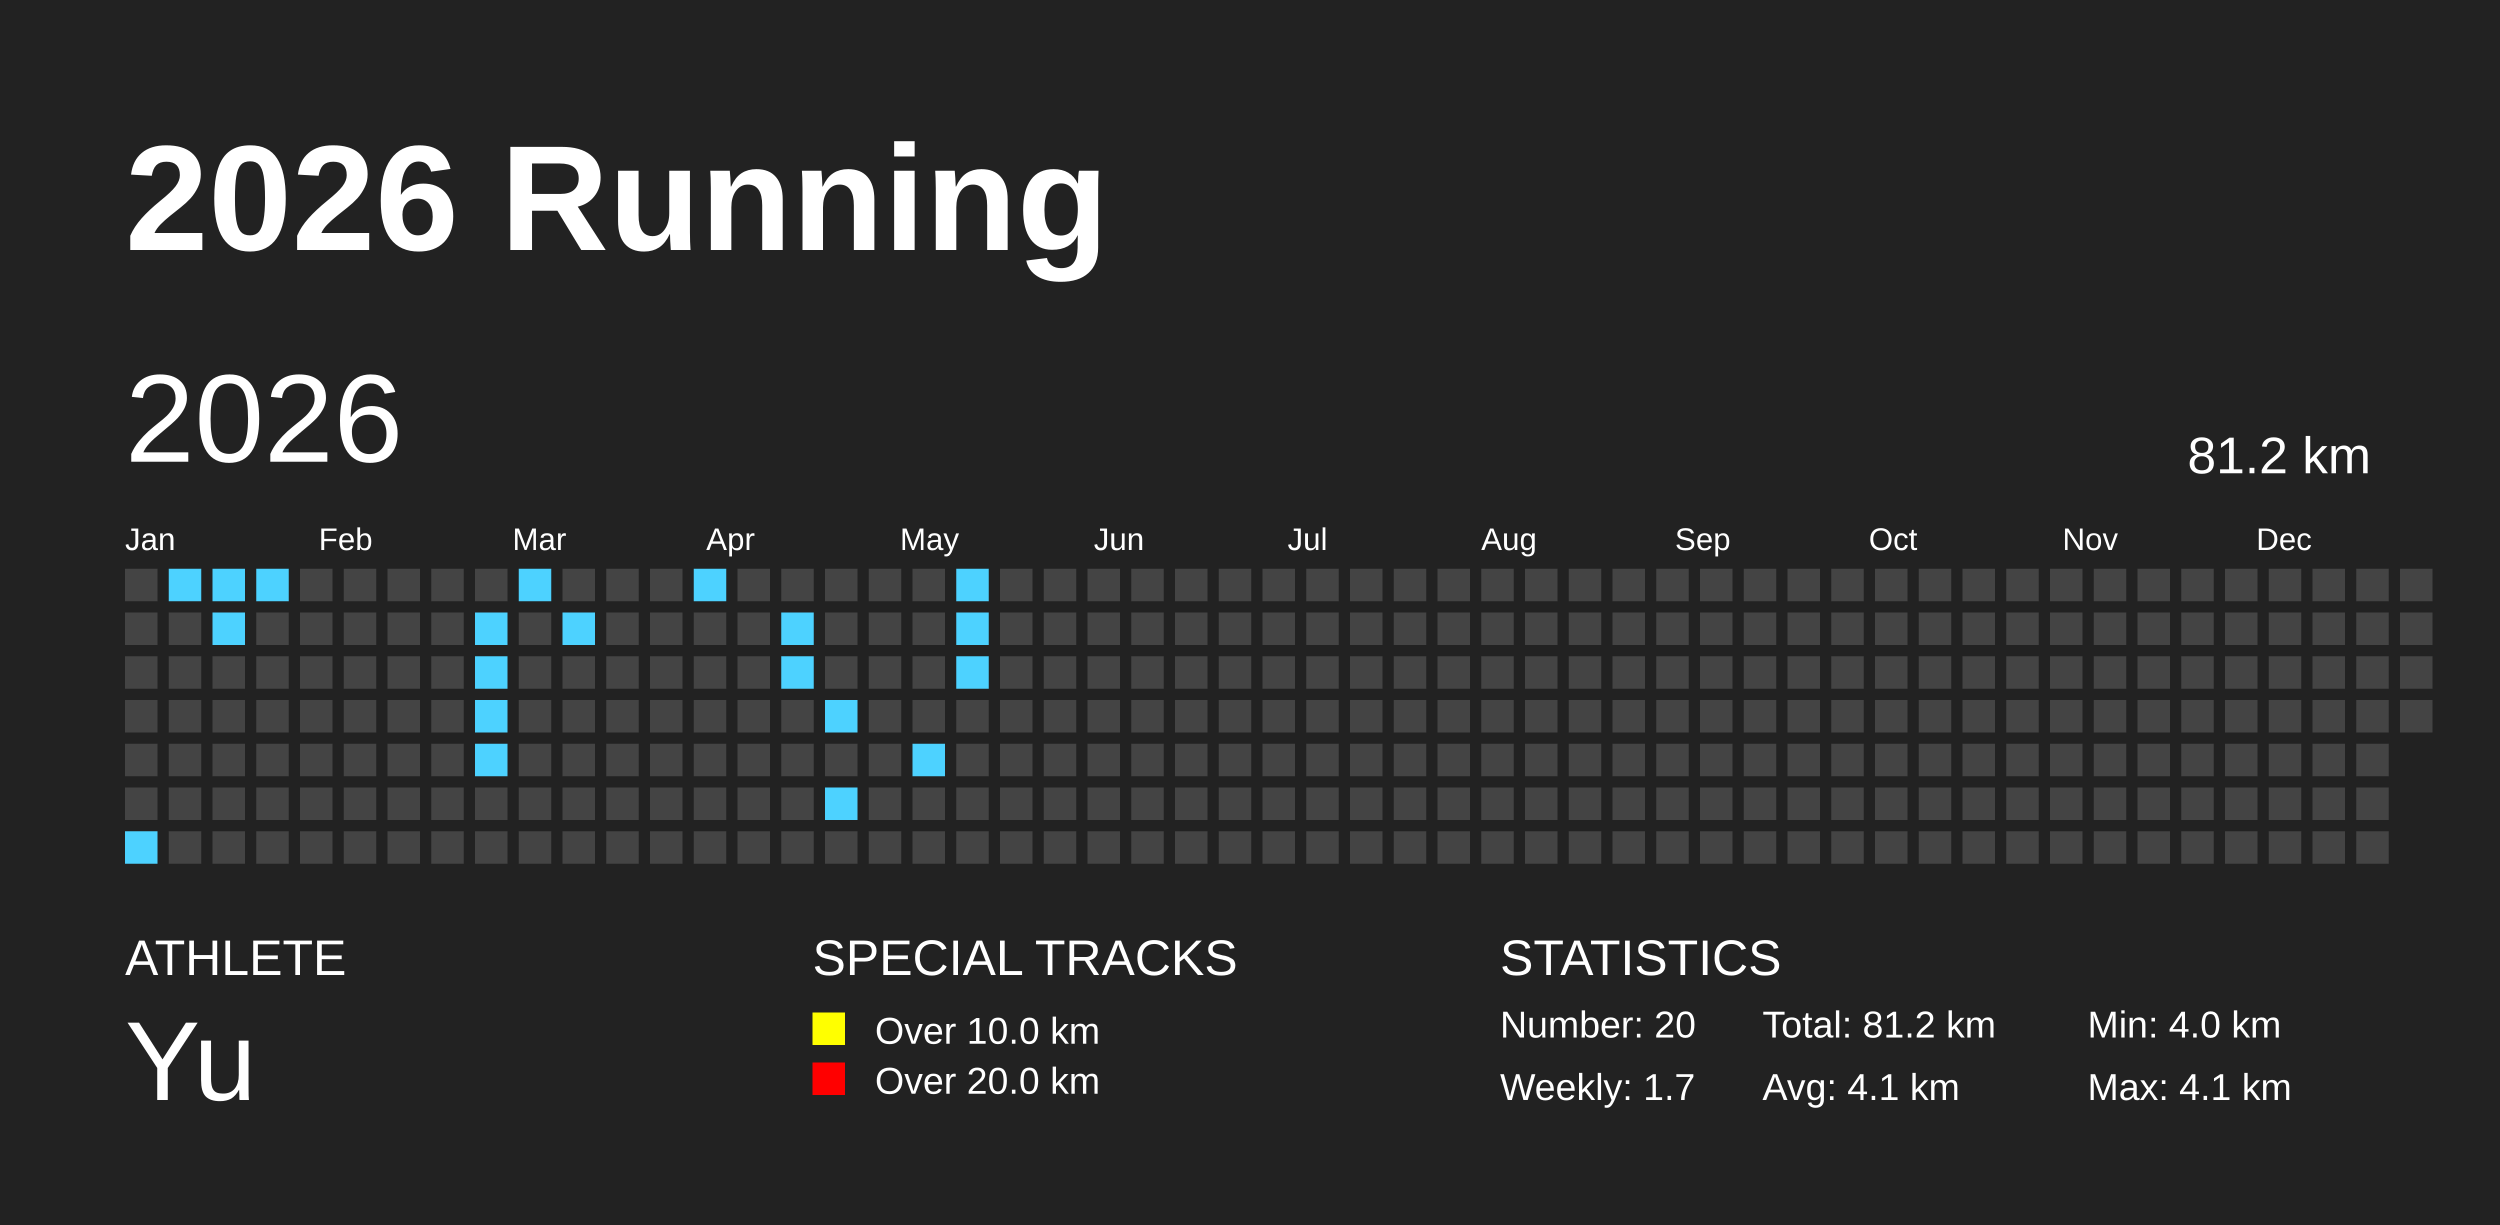
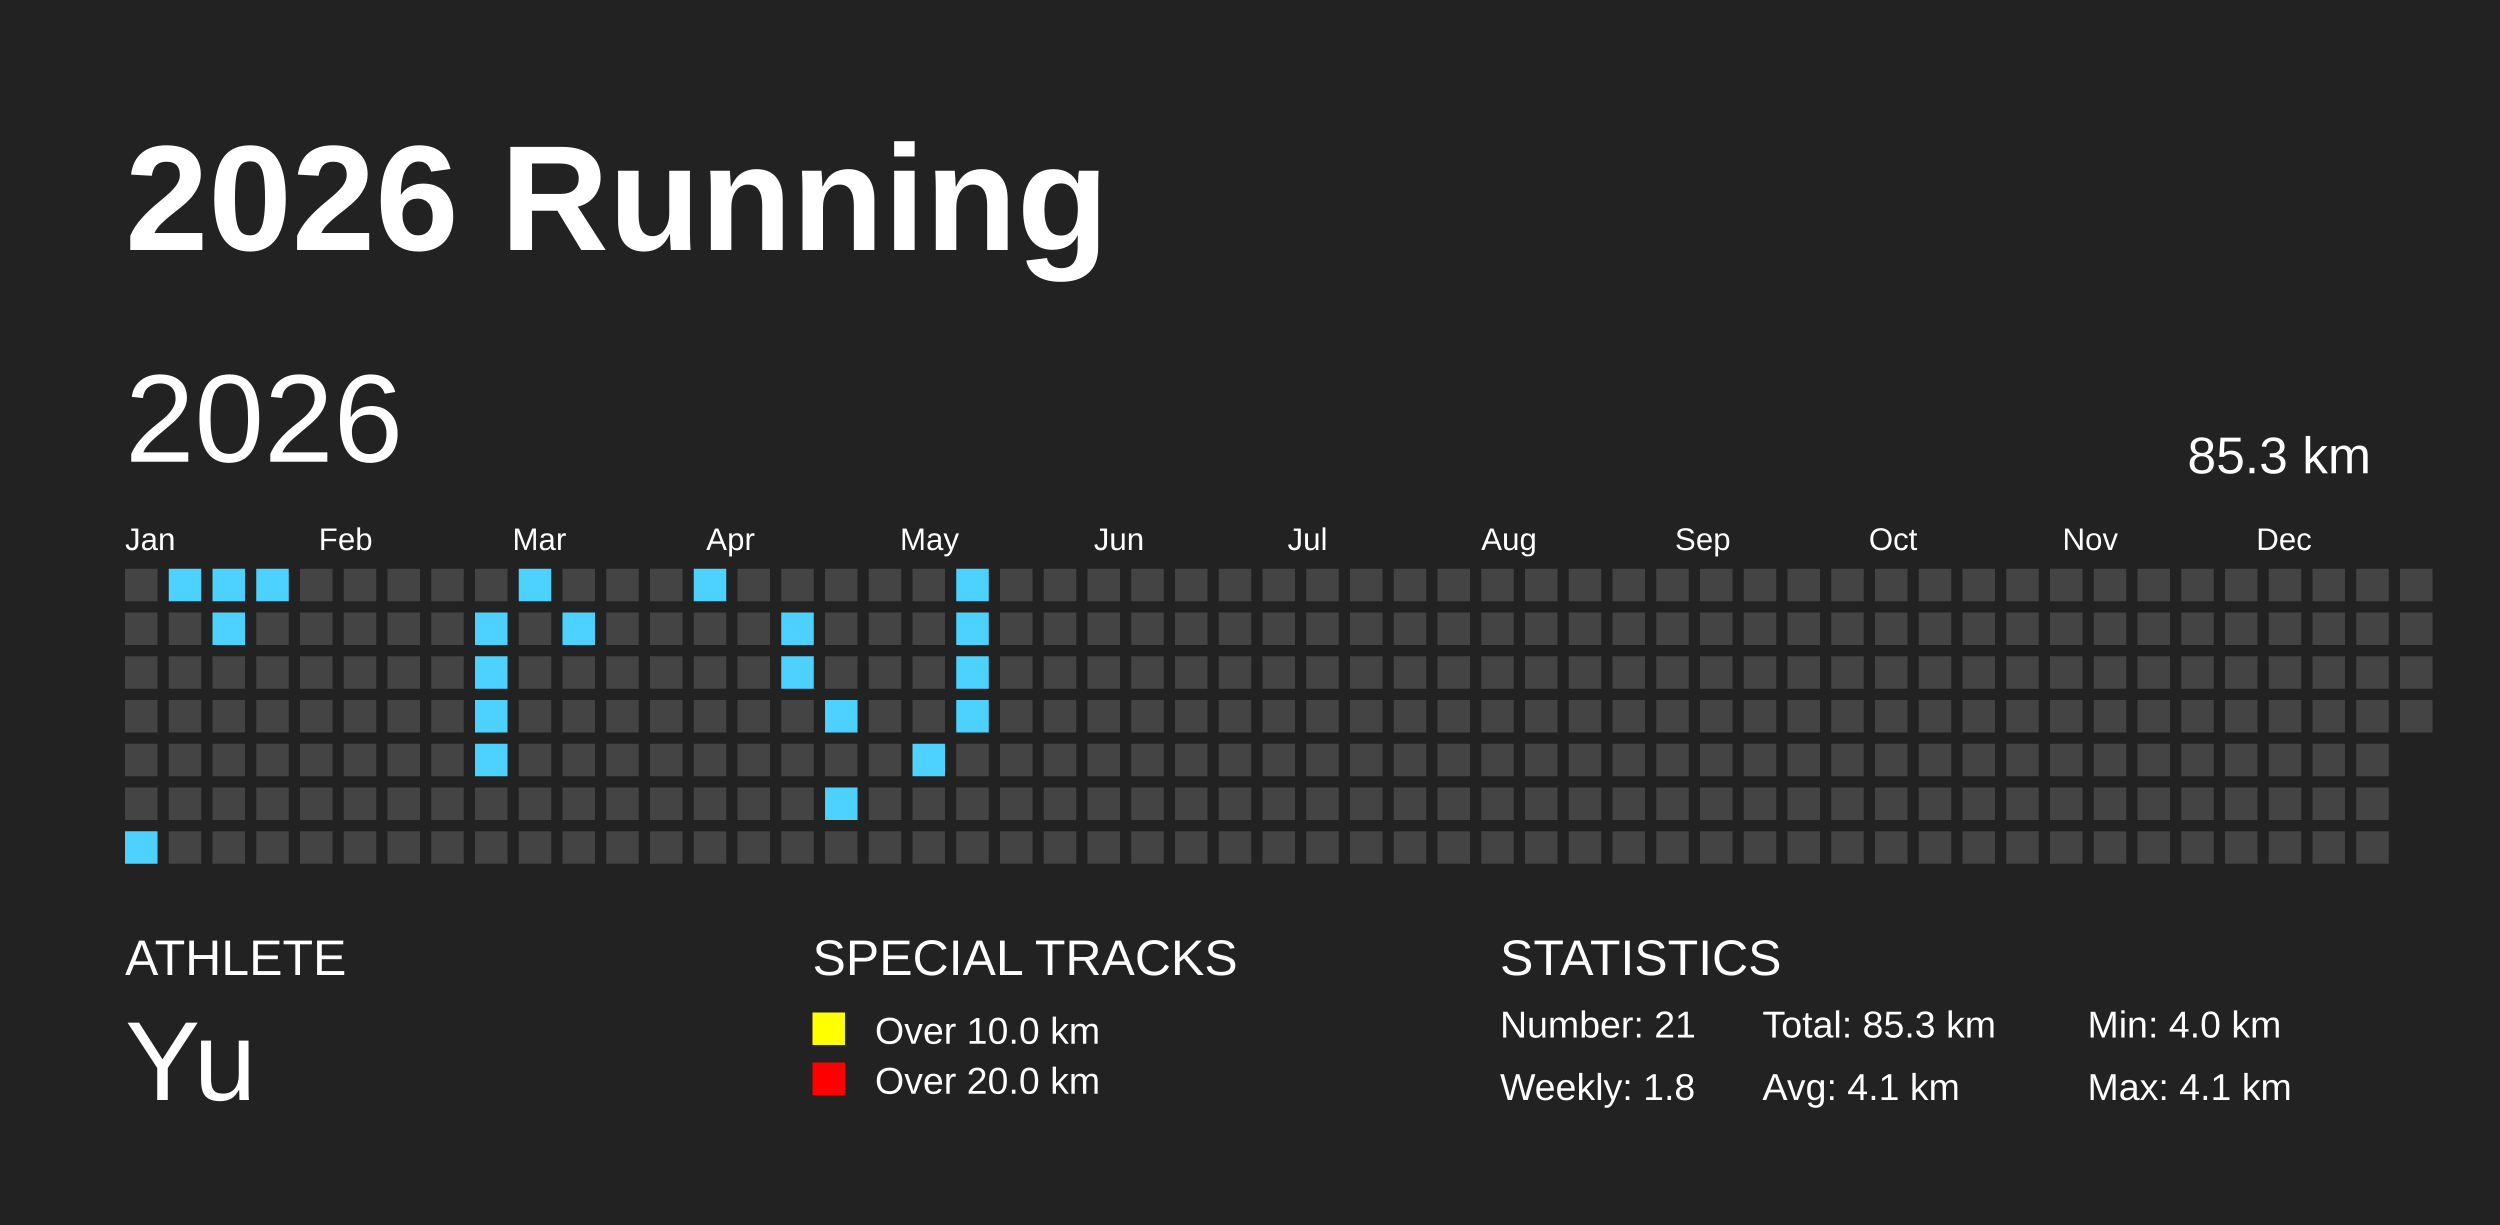
<svg xmlns="http://www.w3.org/2000/svg" baseProfile="full" height="98mm" version="1.1" viewBox="0,0,200,98" width="200mm">
  <defs />
  <rect fill="#222222" height="98" width="200" x="0" y="0" />
  <text fill="#FFFFFF" style="font-size:12px; font-family:Arial; font-weight:bold;" x="10" y="20">2026 Running</text>
  <text fill="#FFFFFF" style="font-size:4px; font-family:Arial" x="10" y="78">ATHLETE</text>
  <text fill="#FFFFFF" style="font-size:9px; font-family:Arial" x="10" y="88">Yu</text>
  <text fill="#FFFFFF" style="font-size:4px; font-family:Arial" x="65" y="78">SPECIAL TRACKS</text>
  <rect fill="yellow" height="2.6" width="2.6" x="65" y="81" />
  <text fill="#FFFFFF" style="font-size:3px; font-family:Arial" x="70" y="83.5">Over 10.0 km</text>
  <rect fill="red" height="2.6" width="2.6" x="65" y="85" />
  <text fill="#FFFFFF" style="font-size:3px; font-family:Arial" x="70" y="87.5">Over 20.0 km</text>
  <text fill="#FFFFFF" style="font-size:4px; font-family:Arial" x="120" y="78">STATISTICS</text>
-   <text fill="#FFFFFF" style="font-size:3px; font-family:Arial" x="120" y="83">Number: 20</text>
-   <text fill="#FFFFFF" style="font-size:3px; font-family:Arial" x="120" y="88">Weekly: 1.7</text>
-   <text fill="#FFFFFF" style="font-size:3px; font-family:Arial" x="141" y="83">Total: 81.2 km</text>
+   <text fill="#FFFFFF" style="font-size:3px; font-family:Arial" x="120" y="83">Number: 21</text>
+   <text fill="#FFFFFF" style="font-size:3px; font-family:Arial" x="120" y="88">Weekly: 1.8</text>
+   <text fill="#FFFFFF" style="font-size:3px; font-family:Arial" x="141" y="83">Total: 85.3 km</text>
  <text fill="#FFFFFF" style="font-size:3px; font-family:Arial" x="141" y="88">Avg: 4.1 km</text>
  <text fill="#FFFFFF" style="font-size:3px; font-family:Arial" x="167" y="83">Min: 4.0 km</text>
  <text fill="#FFFFFF" style="font-size:3px; font-family:Arial" x="167" y="88">Max: 4.1 km</text>
  <text dominant-baseline="hanging" fill="#FFFFFF" style="font-size:10.0px; font-family:Arial;" x="10" y="30">2026</text>
-   <text dominant-baseline="hanging" fill="#FFFFFF" style="font-size:4.125px; font-family:Arial;" x="175" y="35">81.2 km</text>
+   <text dominant-baseline="hanging" fill="#FFFFFF" style="font-size:4.125px; font-family:Arial;" x="175" y="35">85.3 km</text>
  <text fill="#FFFFFF" style="font-size:2.5px; font-family:Arial" x="10.0" y="44">Jan</text>
  <text fill="#FFFFFF" style="font-size:2.5px; font-family:Arial" x="25.5" y="44">Feb</text>
  <text fill="#FFFFFF" style="font-size:2.5px; font-family:Arial" x="41.0" y="44">Mar</text>
  <text fill="#FFFFFF" style="font-size:2.5px; font-family:Arial" x="56.5" y="44">Apr</text>
  <text fill="#FFFFFF" style="font-size:2.5px; font-family:Arial" x="72.0" y="44">May</text>
  <text fill="#FFFFFF" style="font-size:2.5px; font-family:Arial" x="87.5" y="44">Jun</text>
  <text fill="#FFFFFF" style="font-size:2.5px; font-family:Arial" x="103.0" y="44">Jul</text>
  <text fill="#FFFFFF" style="font-size:2.5px; font-family:Arial" x="118.5" y="44">Aug</text>
  <text fill="#FFFFFF" style="font-size:2.5px; font-family:Arial" x="134.0" y="44">Sep</text>
  <text fill="#FFFFFF" style="font-size:2.5px; font-family:Arial" x="149.5" y="44">Oct</text>
  <text fill="#FFFFFF" style="font-size:2.5px; font-family:Arial" x="165.0" y="44">Nov</text>
  <text fill="#FFFFFF" style="font-size:2.5px; font-family:Arial" x="180.5" y="44">Dec</text>
  <rect fill="#444444" height="2.6" width="2.6" x="10.0" y="45.5" />
  <rect fill="#444444" height="2.6" width="2.6" x="10.0" y="49.0" />
  <rect fill="#444444" height="2.6" width="2.6" x="10.0" y="52.5" />
  <rect fill="#444444" height="2.6" width="2.6" x="10.0" y="56.0" />
  <rect fill="#444444" height="2.6" width="2.6" x="10.0" y="59.5" />
  <rect fill="#444444" height="2.6" width="2.6" x="10.0" y="63.0" />
  <rect fill="#4DD2FF" height="2.6" width="2.6" x="10.0" y="66.5" />
  <rect fill="#4DD2FF" height="2.6" width="2.6" x="13.5" y="45.5" />
  <rect fill="#444444" height="2.6" width="2.6" x="13.5" y="49.0" />
  <rect fill="#444444" height="2.6" width="2.6" x="13.5" y="52.5" />
  <rect fill="#444444" height="2.6" width="2.6" x="13.5" y="56.0" />
  <rect fill="#444444" height="2.6" width="2.6" x="13.5" y="59.5" />
  <rect fill="#444444" height="2.6" width="2.6" x="13.5" y="63.0" />
  <rect fill="#444444" height="2.6" width="2.6" x="13.5" y="66.5" />
  <rect fill="#4DD2FF" height="2.6" width="2.6" x="17.0" y="45.5" />
  <rect fill="#4DD2FF" height="2.6" width="2.6" x="17.0" y="49.0" />
  <rect fill="#444444" height="2.6" width="2.6" x="17.0" y="52.5" />
  <rect fill="#444444" height="2.6" width="2.6" x="17.0" y="56.0" />
  <rect fill="#444444" height="2.6" width="2.6" x="17.0" y="59.5" />
  <rect fill="#444444" height="2.6" width="2.6" x="17.0" y="63.0" />
  <rect fill="#444444" height="2.6" width="2.6" x="17.0" y="66.5" />
  <rect fill="#4DD2FF" height="2.6" width="2.6" x="20.5" y="45.5" />
  <rect fill="#444444" height="2.6" width="2.6" x="20.5" y="49.0" />
  <rect fill="#444444" height="2.6" width="2.6" x="20.5" y="52.5" />
  <rect fill="#444444" height="2.6" width="2.6" x="20.5" y="56.0" />
  <rect fill="#444444" height="2.6" width="2.6" x="20.5" y="59.5" />
  <rect fill="#444444" height="2.6" width="2.6" x="20.5" y="63.0" />
  <rect fill="#444444" height="2.6" width="2.6" x="20.5" y="66.5" />
  <rect fill="#444444" height="2.6" width="2.6" x="24.0" y="45.5" />
  <rect fill="#444444" height="2.6" width="2.6" x="24.0" y="49.0" />
  <rect fill="#444444" height="2.6" width="2.6" x="24.0" y="52.5" />
  <rect fill="#444444" height="2.6" width="2.6" x="24.0" y="56.0" />
  <rect fill="#444444" height="2.6" width="2.6" x="24.0" y="59.5" />
  <rect fill="#444444" height="2.6" width="2.6" x="24.0" y="63.0" />
  <rect fill="#444444" height="2.6" width="2.6" x="24.0" y="66.5" />
  <rect fill="#444444" height="2.6" width="2.6" x="27.5" y="45.5" />
  <rect fill="#444444" height="2.6" width="2.6" x="27.5" y="49.0" />
  <rect fill="#444444" height="2.6" width="2.6" x="27.5" y="52.5" />
  <rect fill="#444444" height="2.6" width="2.6" x="27.5" y="56.0" />
  <rect fill="#444444" height="2.6" width="2.6" x="27.5" y="59.5" />
  <rect fill="#444444" height="2.6" width="2.6" x="27.5" y="63.0" />
  <rect fill="#444444" height="2.6" width="2.6" x="27.5" y="66.5" />
  <rect fill="#444444" height="2.6" width="2.6" x="31.0" y="45.5" />
  <rect fill="#444444" height="2.6" width="2.6" x="31.0" y="49.0" />
  <rect fill="#444444" height="2.6" width="2.6" x="31.0" y="52.5" />
  <rect fill="#444444" height="2.6" width="2.6" x="31.0" y="56.0" />
  <rect fill="#444444" height="2.6" width="2.6" x="31.0" y="59.5" />
  <rect fill="#444444" height="2.6" width="2.6" x="31.0" y="63.0" />
  <rect fill="#444444" height="2.6" width="2.6" x="31.0" y="66.5" />
  <rect fill="#444444" height="2.6" width="2.6" x="34.5" y="45.5" />
  <rect fill="#444444" height="2.6" width="2.6" x="34.5" y="49.0" />
  <rect fill="#444444" height="2.6" width="2.6" x="34.5" y="52.5" />
  <rect fill="#444444" height="2.6" width="2.6" x="34.5" y="56.0" />
  <rect fill="#444444" height="2.6" width="2.6" x="34.5" y="59.5" />
  <rect fill="#444444" height="2.6" width="2.6" x="34.5" y="63.0" />
  <rect fill="#444444" height="2.6" width="2.6" x="34.5" y="66.5" />
  <rect fill="#444444" height="2.6" width="2.6" x="38.0" y="45.5" />
  <rect fill="#4DD2FF" height="2.6" width="2.6" x="38.0" y="49.0" />
  <rect fill="#4DD2FF" height="2.6" width="2.6" x="38.0" y="52.5" />
  <rect fill="#4DD2FF" height="2.6" width="2.6" x="38.0" y="56.0" />
  <rect fill="#4DD2FF" height="2.6" width="2.6" x="38.0" y="59.5" />
  <rect fill="#444444" height="2.6" width="2.6" x="38.0" y="63.0" />
  <rect fill="#444444" height="2.6" width="2.6" x="38.0" y="66.5" />
  <rect fill="#4DD2FF" height="2.6" width="2.6" x="41.5" y="45.5" />
  <rect fill="#444444" height="2.6" width="2.6" x="41.5" y="49.0" />
  <rect fill="#444444" height="2.6" width="2.6" x="41.5" y="52.5" />
  <rect fill="#444444" height="2.6" width="2.6" x="41.5" y="56.0" />
  <rect fill="#444444" height="2.6" width="2.6" x="41.5" y="59.5" />
  <rect fill="#444444" height="2.6" width="2.6" x="41.5" y="63.0" />
  <rect fill="#444444" height="2.6" width="2.6" x="41.5" y="66.5" />
  <rect fill="#444444" height="2.6" width="2.6" x="45.0" y="45.5" />
  <rect fill="#4DD2FF" height="2.6" width="2.6" x="45.0" y="49.0" />
  <rect fill="#444444" height="2.6" width="2.6" x="45.0" y="52.5" />
  <rect fill="#444444" height="2.6" width="2.6" x="45.0" y="56.0" />
  <rect fill="#444444" height="2.6" width="2.6" x="45.0" y="59.5" />
  <rect fill="#444444" height="2.6" width="2.6" x="45.0" y="63.0" />
  <rect fill="#444444" height="2.6" width="2.6" x="45.0" y="66.5" />
  <rect fill="#444444" height="2.6" width="2.6" x="48.5" y="45.5" />
  <rect fill="#444444" height="2.6" width="2.6" x="48.5" y="49.0" />
  <rect fill="#444444" height="2.6" width="2.6" x="48.5" y="52.5" />
  <rect fill="#444444" height="2.6" width="2.6" x="48.5" y="56.0" />
  <rect fill="#444444" height="2.6" width="2.6" x="48.5" y="59.5" />
  <rect fill="#444444" height="2.6" width="2.6" x="48.5" y="63.0" />
  <rect fill="#444444" height="2.6" width="2.6" x="48.5" y="66.5" />
  <rect fill="#444444" height="2.6" width="2.6" x="52.0" y="45.5" />
  <rect fill="#444444" height="2.6" width="2.6" x="52.0" y="49.0" />
  <rect fill="#444444" height="2.6" width="2.6" x="52.0" y="52.5" />
  <rect fill="#444444" height="2.6" width="2.6" x="52.0" y="56.0" />
  <rect fill="#444444" height="2.6" width="2.6" x="52.0" y="59.5" />
  <rect fill="#444444" height="2.6" width="2.6" x="52.0" y="63.0" />
  <rect fill="#444444" height="2.6" width="2.6" x="52.0" y="66.5" />
  <rect fill="#4DD2FF" height="2.6" width="2.6" x="55.5" y="45.5" />
  <rect fill="#444444" height="2.6" width="2.6" x="55.5" y="49.0" />
  <rect fill="#444444" height="2.6" width="2.6" x="55.5" y="52.5" />
  <rect fill="#444444" height="2.6" width="2.6" x="55.5" y="56.0" />
  <rect fill="#444444" height="2.6" width="2.6" x="55.5" y="59.5" />
  <rect fill="#444444" height="2.6" width="2.6" x="55.5" y="63.0" />
  <rect fill="#444444" height="2.6" width="2.6" x="55.5" y="66.5" />
  <rect fill="#444444" height="2.6" width="2.6" x="59.0" y="45.5" />
  <rect fill="#444444" height="2.6" width="2.6" x="59.0" y="49.0" />
  <rect fill="#444444" height="2.6" width="2.6" x="59.0" y="52.5" />
  <rect fill="#444444" height="2.6" width="2.6" x="59.0" y="56.0" />
  <rect fill="#444444" height="2.6" width="2.6" x="59.0" y="59.5" />
  <rect fill="#444444" height="2.6" width="2.6" x="59.0" y="63.0" />
  <rect fill="#444444" height="2.6" width="2.6" x="59.0" y="66.5" />
  <rect fill="#444444" height="2.6" width="2.6" x="62.5" y="45.5" />
  <rect fill="#4DD2FF" height="2.6" width="2.6" x="62.5" y="49.0" />
  <rect fill="#4DD2FF" height="2.6" width="2.6" x="62.5" y="52.5" />
  <rect fill="#444444" height="2.6" width="2.6" x="62.5" y="56.0" />
  <rect fill="#444444" height="2.6" width="2.6" x="62.5" y="59.5" />
  <rect fill="#444444" height="2.6" width="2.6" x="62.5" y="63.0" />
  <rect fill="#444444" height="2.6" width="2.6" x="62.5" y="66.5" />
  <rect fill="#444444" height="2.6" width="2.6" x="66.0" y="45.5" />
  <rect fill="#444444" height="2.6" width="2.6" x="66.0" y="49.0" />
  <rect fill="#444444" height="2.6" width="2.6" x="66.0" y="52.5" />
  <rect fill="#4DD2FF" height="2.6" width="2.6" x="66.0" y="56.0" />
  <rect fill="#444444" height="2.6" width="2.6" x="66.0" y="59.5" />
  <rect fill="#4DD2FF" height="2.6" width="2.6" x="66.0" y="63.0" />
  <rect fill="#444444" height="2.6" width="2.6" x="66.0" y="66.5" />
  <rect fill="#444444" height="2.6" width="2.6" x="69.5" y="45.5" />
  <rect fill="#444444" height="2.6" width="2.6" x="69.5" y="49.0" />
  <rect fill="#444444" height="2.6" width="2.6" x="69.5" y="52.5" />
  <rect fill="#444444" height="2.6" width="2.6" x="69.5" y="56.0" />
  <rect fill="#444444" height="2.6" width="2.6" x="69.5" y="59.5" />
  <rect fill="#444444" height="2.6" width="2.6" x="69.5" y="63.0" />
  <rect fill="#444444" height="2.6" width="2.6" x="69.5" y="66.5" />
  <rect fill="#444444" height="2.6" width="2.6" x="73.0" y="45.5" />
  <rect fill="#444444" height="2.6" width="2.6" x="73.0" y="49.0" />
  <rect fill="#444444" height="2.6" width="2.6" x="73.0" y="52.5" />
  <rect fill="#444444" height="2.6" width="2.6" x="73.0" y="56.0" />
  <rect fill="#4DD2FF" height="2.6" width="2.6" x="73.0" y="59.5" />
  <rect fill="#444444" height="2.6" width="2.6" x="73.0" y="63.0" />
  <rect fill="#444444" height="2.6" width="2.6" x="73.0" y="66.5" />
  <rect fill="#4DD2FF" height="2.6" width="2.6" x="76.5" y="45.5" />
  <rect fill="#4DD2FF" height="2.6" width="2.6" x="76.5" y="49.0" />
  <rect fill="#4DD2FF" height="2.6" width="2.6" x="76.5" y="52.5" />
-   <rect fill="#444444" height="2.6" width="2.6" x="76.5" y="56.0" />
+   <rect fill="#4DD2FF" height="2.6" width="2.6" x="76.5" y="56.0" />
  <rect fill="#444444" height="2.6" width="2.6" x="76.5" y="59.5" />
  <rect fill="#444444" height="2.6" width="2.6" x="76.5" y="63.0" />
  <rect fill="#444444" height="2.6" width="2.6" x="76.5" y="66.5" />
  <rect fill="#444444" height="2.6" width="2.6" x="80.0" y="45.5" />
  <rect fill="#444444" height="2.6" width="2.6" x="80.0" y="49.0" />
  <rect fill="#444444" height="2.6" width="2.6" x="80.0" y="52.5" />
  <rect fill="#444444" height="2.6" width="2.6" x="80.0" y="56.0" />
  <rect fill="#444444" height="2.6" width="2.6" x="80.0" y="59.5" />
  <rect fill="#444444" height="2.6" width="2.6" x="80.0" y="63.0" />
  <rect fill="#444444" height="2.6" width="2.6" x="80.0" y="66.5" />
  <rect fill="#444444" height="2.6" width="2.6" x="83.5" y="45.5" />
  <rect fill="#444444" height="2.6" width="2.6" x="83.5" y="49.0" />
  <rect fill="#444444" height="2.6" width="2.6" x="83.5" y="52.5" />
  <rect fill="#444444" height="2.6" width="2.6" x="83.5" y="56.0" />
  <rect fill="#444444" height="2.6" width="2.6" x="83.5" y="59.5" />
  <rect fill="#444444" height="2.6" width="2.6" x="83.5" y="63.0" />
  <rect fill="#444444" height="2.6" width="2.6" x="83.5" y="66.5" />
  <rect fill="#444444" height="2.6" width="2.6" x="87.0" y="45.5" />
  <rect fill="#444444" height="2.6" width="2.6" x="87.0" y="49.0" />
  <rect fill="#444444" height="2.6" width="2.6" x="87.0" y="52.5" />
  <rect fill="#444444" height="2.6" width="2.6" x="87.0" y="56.0" />
  <rect fill="#444444" height="2.6" width="2.6" x="87.0" y="59.5" />
  <rect fill="#444444" height="2.6" width="2.6" x="87.0" y="63.0" />
  <rect fill="#444444" height="2.6" width="2.6" x="87.0" y="66.5" />
  <rect fill="#444444" height="2.6" width="2.6" x="90.5" y="45.5" />
  <rect fill="#444444" height="2.6" width="2.6" x="90.5" y="49.0" />
  <rect fill="#444444" height="2.6" width="2.6" x="90.5" y="52.5" />
  <rect fill="#444444" height="2.6" width="2.6" x="90.5" y="56.0" />
  <rect fill="#444444" height="2.6" width="2.6" x="90.5" y="59.5" />
  <rect fill="#444444" height="2.6" width="2.6" x="90.5" y="63.0" />
  <rect fill="#444444" height="2.6" width="2.6" x="90.5" y="66.5" />
  <rect fill="#444444" height="2.6" width="2.6" x="94.0" y="45.5" />
  <rect fill="#444444" height="2.6" width="2.6" x="94.0" y="49.0" />
  <rect fill="#444444" height="2.6" width="2.6" x="94.0" y="52.5" />
  <rect fill="#444444" height="2.6" width="2.6" x="94.0" y="56.0" />
  <rect fill="#444444" height="2.6" width="2.6" x="94.0" y="59.5" />
  <rect fill="#444444" height="2.6" width="2.6" x="94.0" y="63.0" />
  <rect fill="#444444" height="2.6" width="2.6" x="94.0" y="66.5" />
  <rect fill="#444444" height="2.6" width="2.6" x="97.5" y="45.5" />
  <rect fill="#444444" height="2.6" width="2.6" x="97.5" y="49.0" />
  <rect fill="#444444" height="2.6" width="2.6" x="97.5" y="52.5" />
  <rect fill="#444444" height="2.6" width="2.6" x="97.5" y="56.0" />
  <rect fill="#444444" height="2.6" width="2.6" x="97.5" y="59.5" />
  <rect fill="#444444" height="2.6" width="2.6" x="97.5" y="63.0" />
  <rect fill="#444444" height="2.6" width="2.6" x="97.5" y="66.5" />
  <rect fill="#444444" height="2.6" width="2.6" x="101.0" y="45.5" />
  <rect fill="#444444" height="2.6" width="2.6" x="101.0" y="49.0" />
  <rect fill="#444444" height="2.6" width="2.6" x="101.0" y="52.5" />
  <rect fill="#444444" height="2.6" width="2.6" x="101.0" y="56.0" />
  <rect fill="#444444" height="2.6" width="2.6" x="101.0" y="59.5" />
  <rect fill="#444444" height="2.6" width="2.6" x="101.0" y="63.0" />
  <rect fill="#444444" height="2.6" width="2.6" x="101.0" y="66.5" />
  <rect fill="#444444" height="2.6" width="2.6" x="104.5" y="45.5" />
  <rect fill="#444444" height="2.6" width="2.6" x="104.5" y="49.0" />
  <rect fill="#444444" height="2.6" width="2.6" x="104.5" y="52.5" />
  <rect fill="#444444" height="2.6" width="2.6" x="104.5" y="56.0" />
  <rect fill="#444444" height="2.6" width="2.6" x="104.5" y="59.5" />
  <rect fill="#444444" height="2.6" width="2.6" x="104.5" y="63.0" />
  <rect fill="#444444" height="2.6" width="2.6" x="104.5" y="66.5" />
  <rect fill="#444444" height="2.6" width="2.6" x="108.0" y="45.5" />
  <rect fill="#444444" height="2.6" width="2.6" x="108.0" y="49.0" />
  <rect fill="#444444" height="2.6" width="2.6" x="108.0" y="52.5" />
  <rect fill="#444444" height="2.6" width="2.6" x="108.0" y="56.0" />
  <rect fill="#444444" height="2.6" width="2.6" x="108.0" y="59.5" />
  <rect fill="#444444" height="2.6" width="2.6" x="108.0" y="63.0" />
  <rect fill="#444444" height="2.6" width="2.6" x="108.0" y="66.5" />
  <rect fill="#444444" height="2.6" width="2.6" x="111.5" y="45.5" />
  <rect fill="#444444" height="2.6" width="2.6" x="111.5" y="49.0" />
  <rect fill="#444444" height="2.6" width="2.6" x="111.5" y="52.5" />
  <rect fill="#444444" height="2.6" width="2.6" x="111.5" y="56.0" />
  <rect fill="#444444" height="2.6" width="2.6" x="111.5" y="59.5" />
  <rect fill="#444444" height="2.6" width="2.6" x="111.5" y="63.0" />
  <rect fill="#444444" height="2.6" width="2.6" x="111.5" y="66.5" />
  <rect fill="#444444" height="2.6" width="2.6" x="115.0" y="45.5" />
  <rect fill="#444444" height="2.6" width="2.6" x="115.0" y="49.0" />
  <rect fill="#444444" height="2.6" width="2.6" x="115.0" y="52.5" />
  <rect fill="#444444" height="2.6" width="2.6" x="115.0" y="56.0" />
  <rect fill="#444444" height="2.6" width="2.6" x="115.0" y="59.5" />
  <rect fill="#444444" height="2.6" width="2.6" x="115.0" y="63.0" />
  <rect fill="#444444" height="2.6" width="2.6" x="115.0" y="66.5" />
  <rect fill="#444444" height="2.6" width="2.6" x="118.5" y="45.5" />
  <rect fill="#444444" height="2.6" width="2.6" x="118.5" y="49.0" />
  <rect fill="#444444" height="2.6" width="2.6" x="118.5" y="52.5" />
  <rect fill="#444444" height="2.6" width="2.6" x="118.5" y="56.0" />
  <rect fill="#444444" height="2.6" width="2.6" x="118.5" y="59.5" />
  <rect fill="#444444" height="2.6" width="2.6" x="118.5" y="63.0" />
  <rect fill="#444444" height="2.6" width="2.6" x="118.5" y="66.5" />
  <rect fill="#444444" height="2.6" width="2.6" x="122.0" y="45.5" />
  <rect fill="#444444" height="2.6" width="2.6" x="122.0" y="49.0" />
  <rect fill="#444444" height="2.6" width="2.6" x="122.0" y="52.5" />
  <rect fill="#444444" height="2.6" width="2.6" x="122.0" y="56.0" />
  <rect fill="#444444" height="2.6" width="2.6" x="122.0" y="59.5" />
  <rect fill="#444444" height="2.6" width="2.6" x="122.0" y="63.0" />
  <rect fill="#444444" height="2.6" width="2.6" x="122.0" y="66.5" />
  <rect fill="#444444" height="2.6" width="2.6" x="125.5" y="45.5" />
  <rect fill="#444444" height="2.6" width="2.6" x="125.5" y="49.0" />
  <rect fill="#444444" height="2.6" width="2.6" x="125.5" y="52.5" />
  <rect fill="#444444" height="2.6" width="2.6" x="125.5" y="56.0" />
  <rect fill="#444444" height="2.6" width="2.6" x="125.5" y="59.5" />
  <rect fill="#444444" height="2.6" width="2.6" x="125.5" y="63.0" />
  <rect fill="#444444" height="2.6" width="2.6" x="125.5" y="66.5" />
  <rect fill="#444444" height="2.6" width="2.6" x="129.0" y="45.5" />
  <rect fill="#444444" height="2.6" width="2.6" x="129.0" y="49.0" />
  <rect fill="#444444" height="2.6" width="2.6" x="129.0" y="52.5" />
  <rect fill="#444444" height="2.6" width="2.6" x="129.0" y="56.0" />
  <rect fill="#444444" height="2.6" width="2.6" x="129.0" y="59.5" />
  <rect fill="#444444" height="2.6" width="2.6" x="129.0" y="63.0" />
  <rect fill="#444444" height="2.6" width="2.6" x="129.0" y="66.5" />
  <rect fill="#444444" height="2.6" width="2.6" x="132.5" y="45.5" />
  <rect fill="#444444" height="2.6" width="2.6" x="132.5" y="49.0" />
  <rect fill="#444444" height="2.6" width="2.6" x="132.5" y="52.5" />
  <rect fill="#444444" height="2.6" width="2.6" x="132.5" y="56.0" />
  <rect fill="#444444" height="2.6" width="2.6" x="132.5" y="59.5" />
  <rect fill="#444444" height="2.6" width="2.6" x="132.5" y="63.0" />
  <rect fill="#444444" height="2.6" width="2.6" x="132.5" y="66.5" />
  <rect fill="#444444" height="2.6" width="2.6" x="136.0" y="45.5" />
  <rect fill="#444444" height="2.6" width="2.6" x="136.0" y="49.0" />
  <rect fill="#444444" height="2.6" width="2.6" x="136.0" y="52.5" />
  <rect fill="#444444" height="2.6" width="2.6" x="136.0" y="56.0" />
  <rect fill="#444444" height="2.6" width="2.6" x="136.0" y="59.5" />
  <rect fill="#444444" height="2.6" width="2.6" x="136.0" y="63.0" />
  <rect fill="#444444" height="2.6" width="2.6" x="136.0" y="66.5" />
  <rect fill="#444444" height="2.6" width="2.6" x="139.5" y="45.5" />
  <rect fill="#444444" height="2.6" width="2.6" x="139.5" y="49.0" />
  <rect fill="#444444" height="2.6" width="2.6" x="139.5" y="52.5" />
  <rect fill="#444444" height="2.6" width="2.6" x="139.5" y="56.0" />
  <rect fill="#444444" height="2.6" width="2.6" x="139.5" y="59.5" />
  <rect fill="#444444" height="2.6" width="2.6" x="139.5" y="63.0" />
  <rect fill="#444444" height="2.6" width="2.6" x="139.5" y="66.5" />
  <rect fill="#444444" height="2.6" width="2.6" x="143.0" y="45.5" />
  <rect fill="#444444" height="2.6" width="2.6" x="143.0" y="49.0" />
  <rect fill="#444444" height="2.6" width="2.6" x="143.0" y="52.5" />
  <rect fill="#444444" height="2.6" width="2.6" x="143.0" y="56.0" />
  <rect fill="#444444" height="2.6" width="2.6" x="143.0" y="59.5" />
  <rect fill="#444444" height="2.6" width="2.6" x="143.0" y="63.0" />
  <rect fill="#444444" height="2.6" width="2.6" x="143.0" y="66.5" />
  <rect fill="#444444" height="2.6" width="2.6" x="146.5" y="45.5" />
  <rect fill="#444444" height="2.6" width="2.6" x="146.5" y="49.0" />
  <rect fill="#444444" height="2.6" width="2.6" x="146.5" y="52.5" />
  <rect fill="#444444" height="2.6" width="2.6" x="146.5" y="56.0" />
  <rect fill="#444444" height="2.6" width="2.6" x="146.5" y="59.5" />
  <rect fill="#444444" height="2.6" width="2.6" x="146.5" y="63.0" />
  <rect fill="#444444" height="2.6" width="2.6" x="146.5" y="66.5" />
  <rect fill="#444444" height="2.6" width="2.6" x="150.0" y="45.5" />
  <rect fill="#444444" height="2.6" width="2.6" x="150.0" y="49.0" />
  <rect fill="#444444" height="2.6" width="2.6" x="150.0" y="52.5" />
  <rect fill="#444444" height="2.6" width="2.6" x="150.0" y="56.0" />
  <rect fill="#444444" height="2.6" width="2.6" x="150.0" y="59.5" />
  <rect fill="#444444" height="2.6" width="2.6" x="150.0" y="63.0" />
  <rect fill="#444444" height="2.6" width="2.6" x="150.0" y="66.5" />
  <rect fill="#444444" height="2.6" width="2.6" x="153.5" y="45.5" />
  <rect fill="#444444" height="2.6" width="2.6" x="153.5" y="49.0" />
  <rect fill="#444444" height="2.6" width="2.6" x="153.5" y="52.5" />
  <rect fill="#444444" height="2.6" width="2.6" x="153.5" y="56.0" />
  <rect fill="#444444" height="2.6" width="2.6" x="153.5" y="59.5" />
  <rect fill="#444444" height="2.6" width="2.6" x="153.5" y="63.0" />
  <rect fill="#444444" height="2.6" width="2.6" x="153.5" y="66.5" />
  <rect fill="#444444" height="2.6" width="2.6" x="157.0" y="45.5" />
  <rect fill="#444444" height="2.6" width="2.6" x="157.0" y="49.0" />
  <rect fill="#444444" height="2.6" width="2.6" x="157.0" y="52.5" />
  <rect fill="#444444" height="2.6" width="2.6" x="157.0" y="56.0" />
  <rect fill="#444444" height="2.6" width="2.6" x="157.0" y="59.5" />
  <rect fill="#444444" height="2.6" width="2.6" x="157.0" y="63.0" />
  <rect fill="#444444" height="2.6" width="2.6" x="157.0" y="66.5" />
  <rect fill="#444444" height="2.6" width="2.6" x="160.5" y="45.5" />
  <rect fill="#444444" height="2.6" width="2.6" x="160.5" y="49.0" />
  <rect fill="#444444" height="2.6" width="2.6" x="160.5" y="52.5" />
  <rect fill="#444444" height="2.6" width="2.6" x="160.5" y="56.0" />
  <rect fill="#444444" height="2.6" width="2.6" x="160.5" y="59.5" />
  <rect fill="#444444" height="2.6" width="2.6" x="160.5" y="63.0" />
  <rect fill="#444444" height="2.6" width="2.6" x="160.5" y="66.5" />
  <rect fill="#444444" height="2.6" width="2.6" x="164.0" y="45.5" />
  <rect fill="#444444" height="2.6" width="2.6" x="164.0" y="49.0" />
  <rect fill="#444444" height="2.6" width="2.6" x="164.0" y="52.5" />
  <rect fill="#444444" height="2.6" width="2.6" x="164.0" y="56.0" />
  <rect fill="#444444" height="2.6" width="2.6" x="164.0" y="59.5" />
  <rect fill="#444444" height="2.6" width="2.6" x="164.0" y="63.0" />
  <rect fill="#444444" height="2.6" width="2.6" x="164.0" y="66.5" />
  <rect fill="#444444" height="2.6" width="2.6" x="167.5" y="45.5" />
  <rect fill="#444444" height="2.6" width="2.6" x="167.5" y="49.0" />
  <rect fill="#444444" height="2.6" width="2.6" x="167.5" y="52.5" />
  <rect fill="#444444" height="2.6" width="2.6" x="167.5" y="56.0" />
  <rect fill="#444444" height="2.6" width="2.6" x="167.5" y="59.5" />
  <rect fill="#444444" height="2.6" width="2.6" x="167.5" y="63.0" />
  <rect fill="#444444" height="2.6" width="2.6" x="167.5" y="66.5" />
  <rect fill="#444444" height="2.6" width="2.6" x="171.0" y="45.5" />
  <rect fill="#444444" height="2.6" width="2.6" x="171.0" y="49.0" />
  <rect fill="#444444" height="2.6" width="2.6" x="171.0" y="52.5" />
  <rect fill="#444444" height="2.6" width="2.6" x="171.0" y="56.0" />
  <rect fill="#444444" height="2.6" width="2.6" x="171.0" y="59.5" />
  <rect fill="#444444" height="2.6" width="2.6" x="171.0" y="63.0" />
  <rect fill="#444444" height="2.6" width="2.6" x="171.0" y="66.5" />
  <rect fill="#444444" height="2.6" width="2.6" x="174.5" y="45.5" />
  <rect fill="#444444" height="2.6" width="2.6" x="174.5" y="49.0" />
  <rect fill="#444444" height="2.6" width="2.6" x="174.5" y="52.5" />
  <rect fill="#444444" height="2.6" width="2.6" x="174.5" y="56.0" />
  <rect fill="#444444" height="2.6" width="2.6" x="174.5" y="59.5" />
  <rect fill="#444444" height="2.6" width="2.6" x="174.5" y="63.0" />
  <rect fill="#444444" height="2.6" width="2.6" x="174.5" y="66.5" />
  <rect fill="#444444" height="2.6" width="2.6" x="178.0" y="45.5" />
  <rect fill="#444444" height="2.6" width="2.6" x="178.0" y="49.0" />
  <rect fill="#444444" height="2.6" width="2.6" x="178.0" y="52.5" />
  <rect fill="#444444" height="2.6" width="2.6" x="178.0" y="56.0" />
  <rect fill="#444444" height="2.6" width="2.6" x="178.0" y="59.5" />
  <rect fill="#444444" height="2.6" width="2.6" x="178.0" y="63.0" />
  <rect fill="#444444" height="2.6" width="2.6" x="178.0" y="66.5" />
  <rect fill="#444444" height="2.6" width="2.6" x="181.5" y="45.5" />
  <rect fill="#444444" height="2.6" width="2.6" x="181.5" y="49.0" />
  <rect fill="#444444" height="2.6" width="2.6" x="181.5" y="52.5" />
  <rect fill="#444444" height="2.6" width="2.6" x="181.5" y="56.0" />
  <rect fill="#444444" height="2.6" width="2.6" x="181.5" y="59.5" />
  <rect fill="#444444" height="2.6" width="2.6" x="181.5" y="63.0" />
  <rect fill="#444444" height="2.6" width="2.6" x="181.5" y="66.5" />
  <rect fill="#444444" height="2.6" width="2.6" x="185.0" y="45.5" />
  <rect fill="#444444" height="2.6" width="2.6" x="185.0" y="49.0" />
  <rect fill="#444444" height="2.6" width="2.6" x="185.0" y="52.5" />
  <rect fill="#444444" height="2.6" width="2.6" x="185.0" y="56.0" />
  <rect fill="#444444" height="2.6" width="2.6" x="185.0" y="59.5" />
  <rect fill="#444444" height="2.6" width="2.6" x="185.0" y="63.0" />
  <rect fill="#444444" height="2.6" width="2.6" x="185.0" y="66.5" />
  <rect fill="#444444" height="2.6" width="2.6" x="188.5" y="45.5" />
  <rect fill="#444444" height="2.6" width="2.6" x="188.5" y="49.0" />
  <rect fill="#444444" height="2.6" width="2.6" x="188.5" y="52.5" />
  <rect fill="#444444" height="2.6" width="2.6" x="188.5" y="56.0" />
  <rect fill="#444444" height="2.6" width="2.6" x="188.5" y="59.5" />
  <rect fill="#444444" height="2.6" width="2.6" x="188.5" y="63.0" />
  <rect fill="#444444" height="2.6" width="2.6" x="188.5" y="66.5" />
  <rect fill="#444444" height="2.6" width="2.6" x="192.0" y="45.5" />
  <rect fill="#444444" height="2.6" width="2.6" x="192.0" y="49.0" />
  <rect fill="#444444" height="2.6" width="2.6" x="192.0" y="52.5" />
  <rect fill="#444444" height="2.6" width="2.6" x="192.0" y="56.0" />
</svg>
